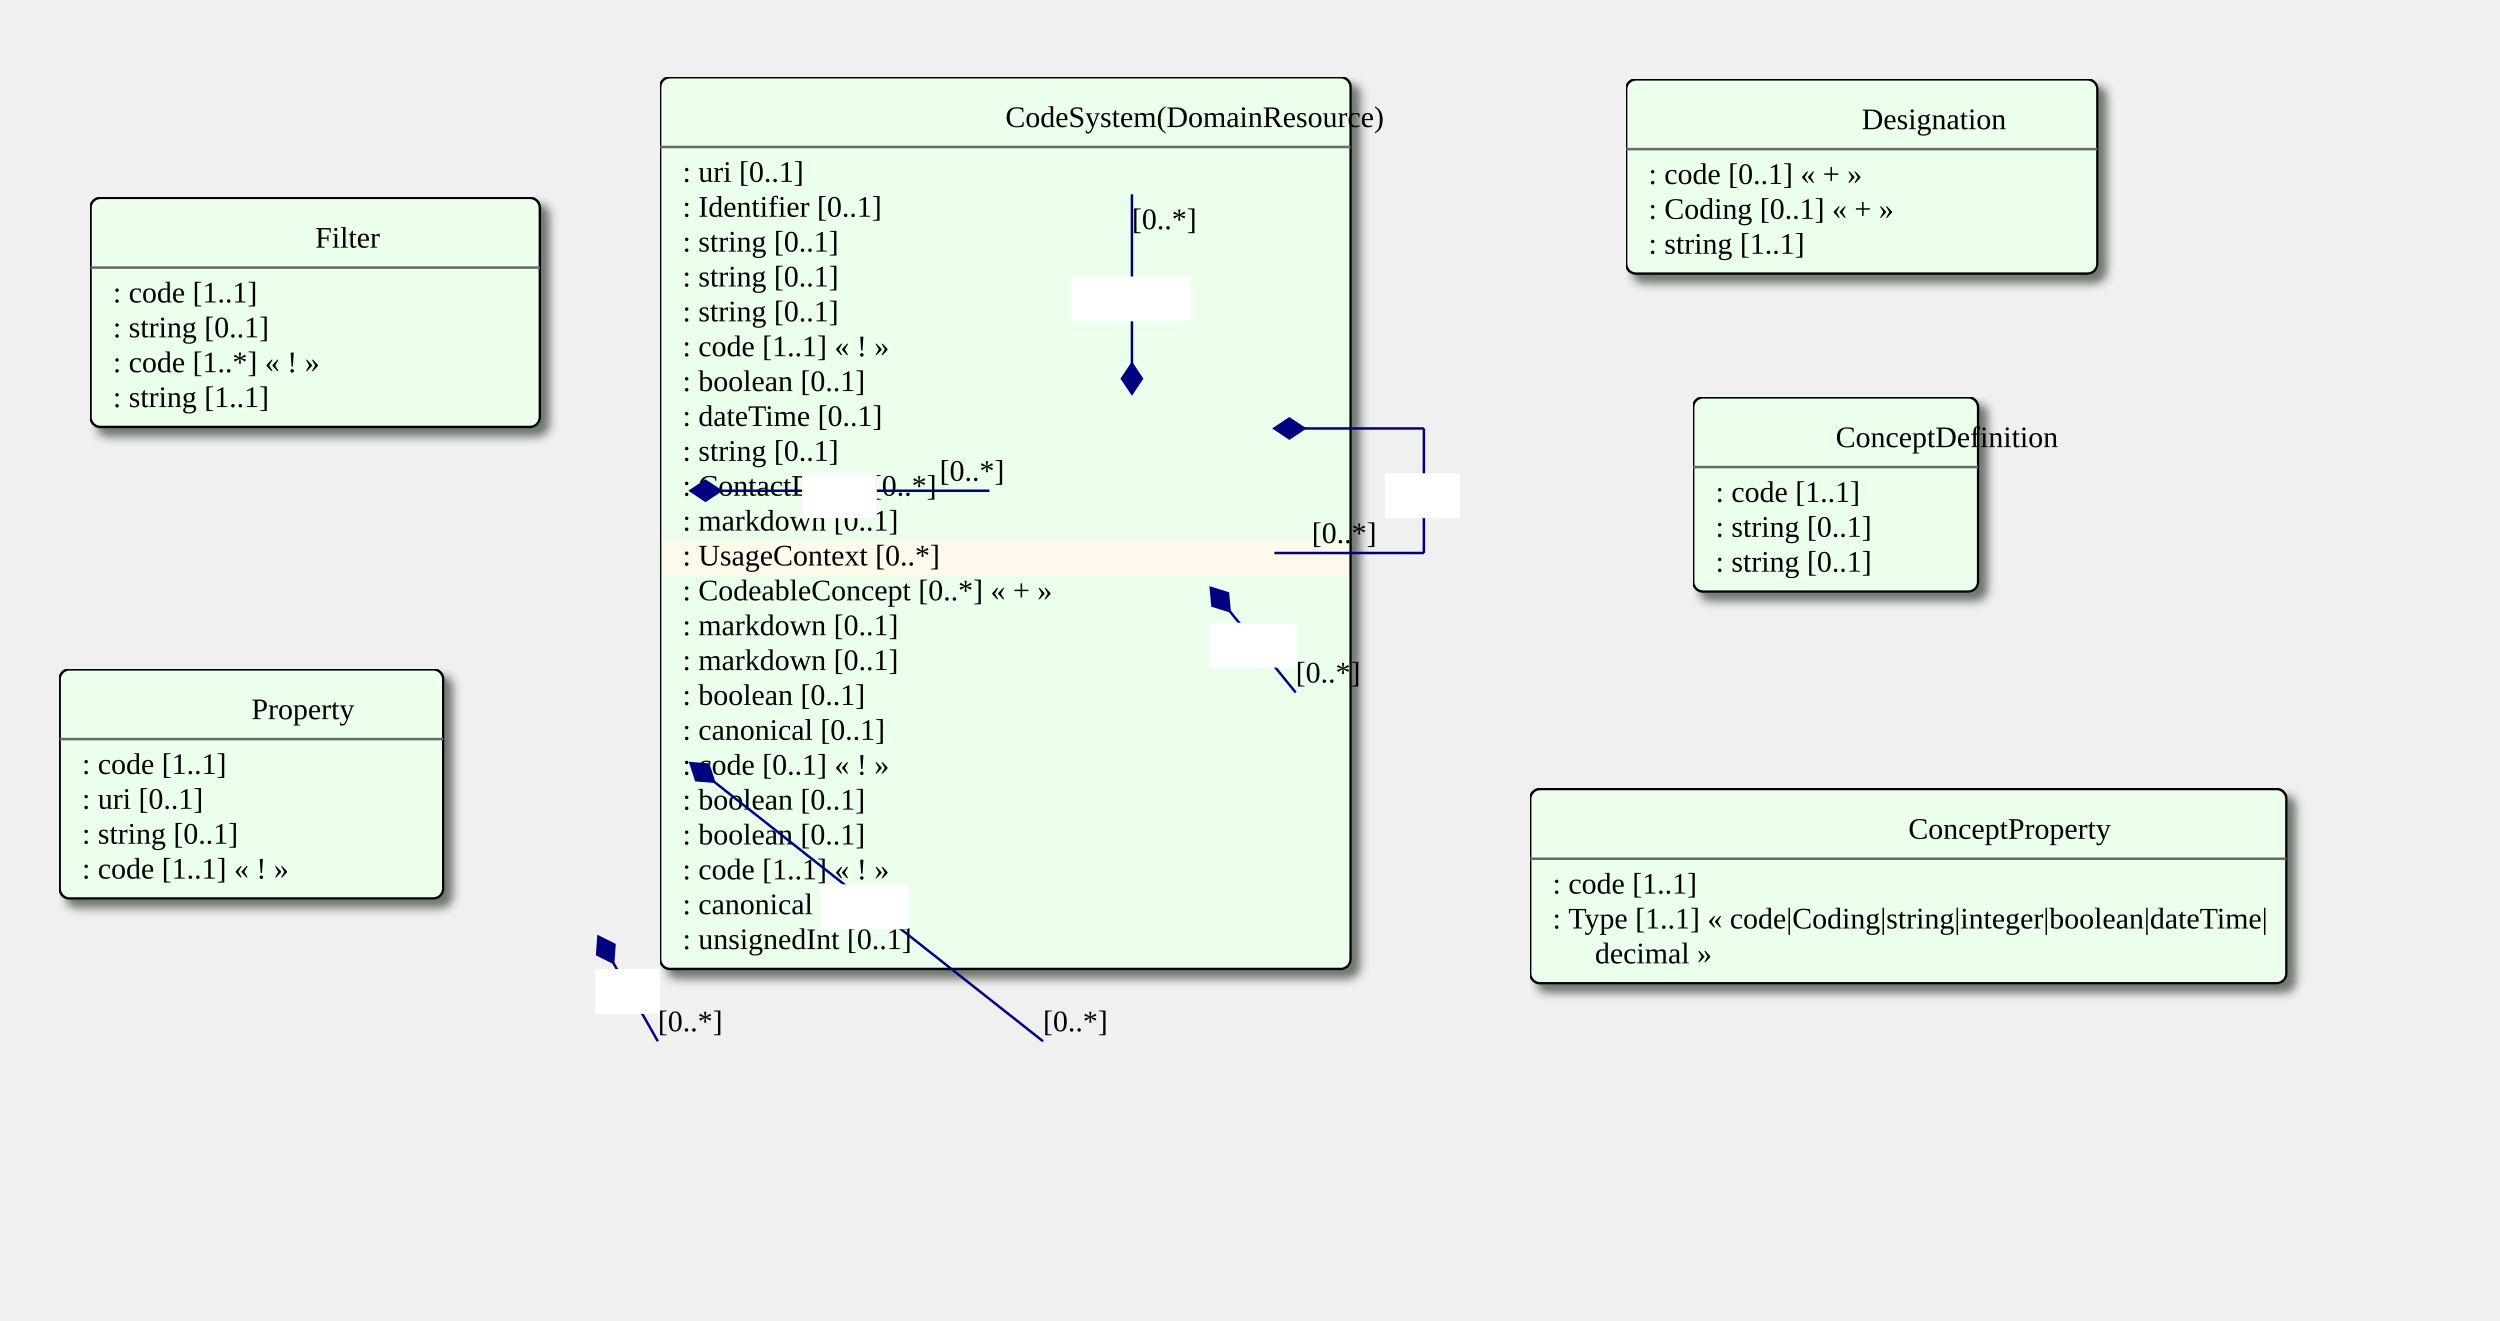
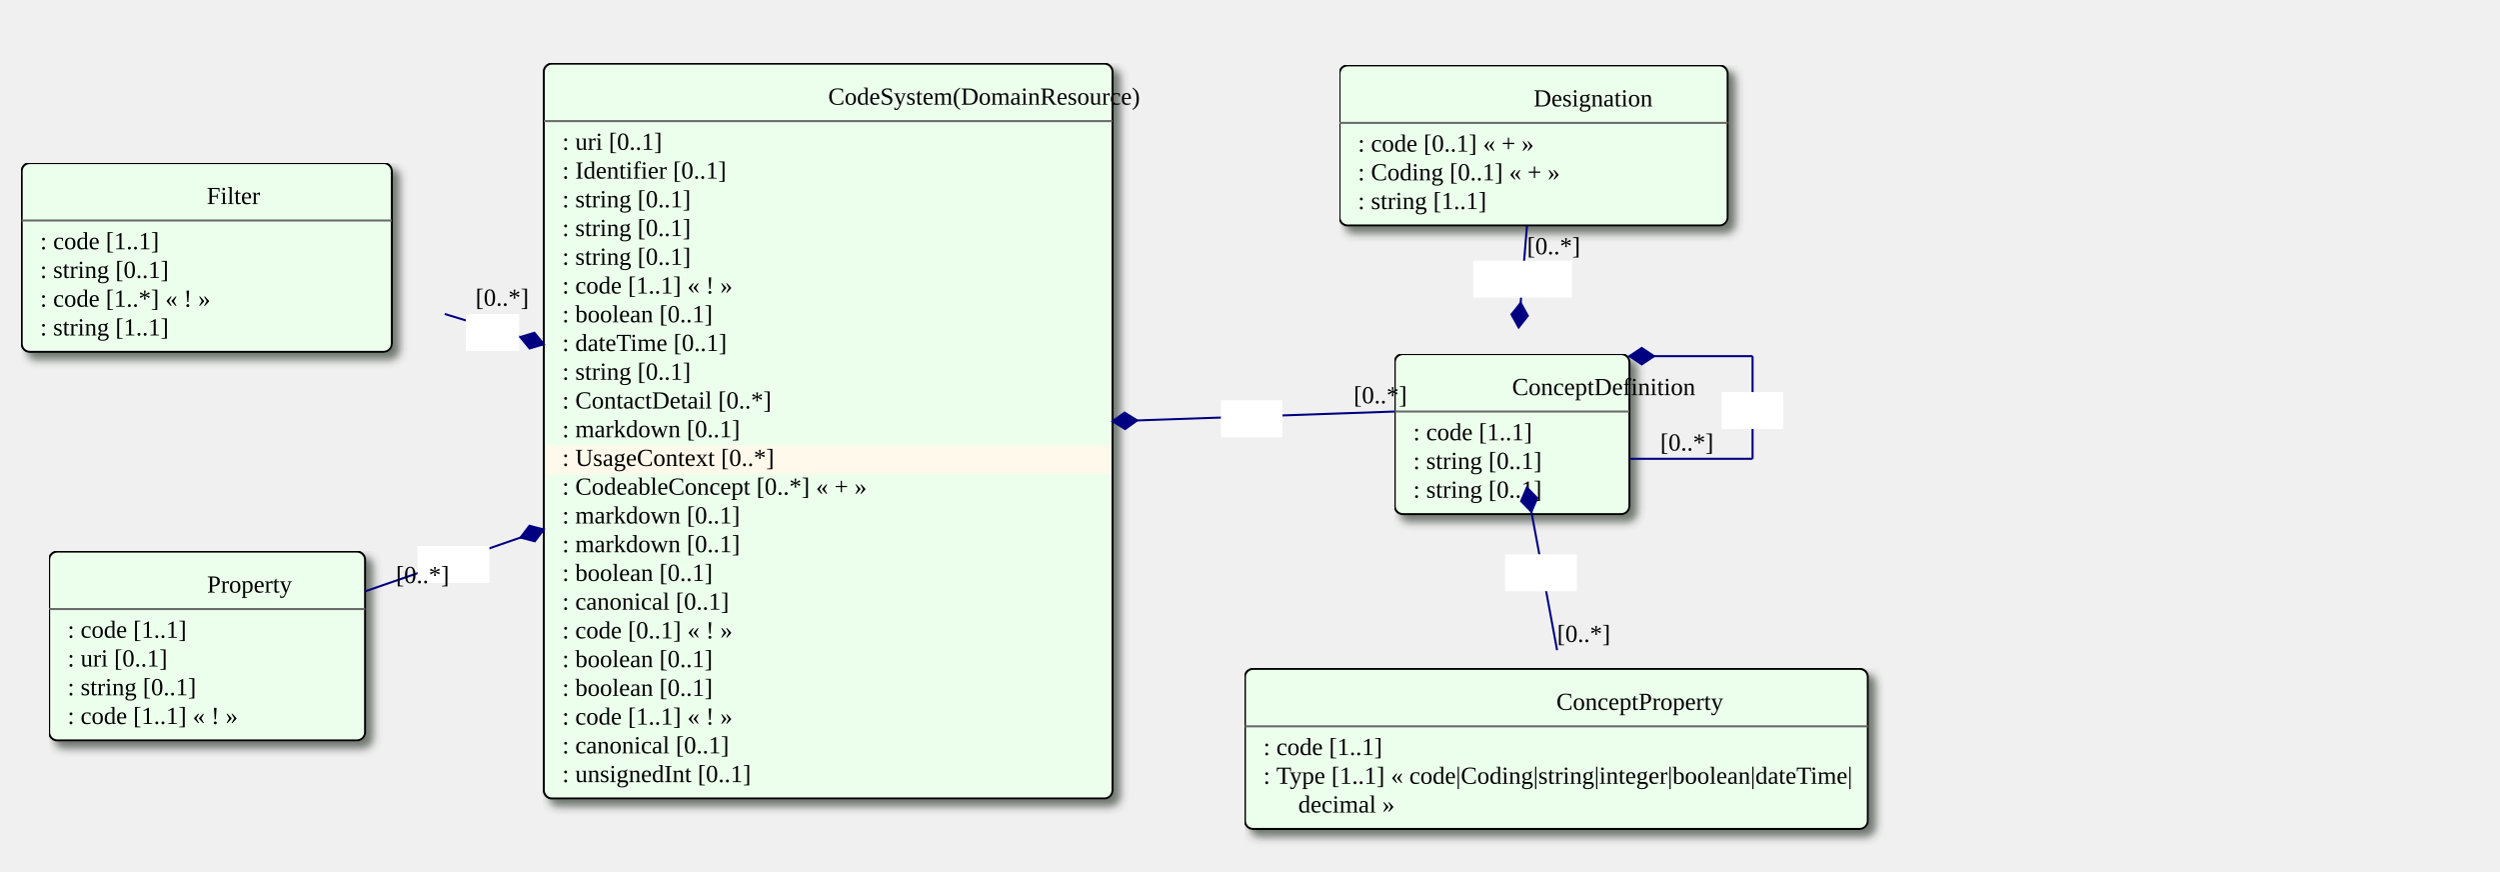
- <svg xmlns="http://www.w3.org/2000/svg" xmlns:xlink="http://www.w3.org/1999/xlink" id="n627" version="1.1" width="1003.6" height="530.0">
+ <svg xmlns="http://www.w3.org/2000/svg" xmlns:xlink="http://www.w3.org/1999/xlink" id="n627" version="1.1" width="1217.87" height="424.731">
  <defs id="defs11">
    <filter id="shadow1" x="0" y="0" width="200%" height="200%">
      <feOffset result="offOut" in="SourceGraphic" dx="3" dy="3" id="feOffset2" />
      <feColorMatrix result="matrixOut" in="offOut" type="matrix" values="0.2 0 0 0 0 0 0.2 0 0 0 0 0 0.2 0 0 0 0 0 1 0" id="feColorMatrix4" />
      <feGaussianBlur result="blurOut" in="matrixOut" stdDeviation="2" id="feGaussianBlur6" />
      <feBlend in="SourceGraphic" in2="blurOut" mode="normal" id="feBlend8" />
    </filter>
  </defs>
-   <g id="n628" transform="translate(265,13)">
-     <rect id="CodeSystem" x="0" y="18" rx="4" ry="4" width="277.2" height="358" style="fill:#ecffec;stroke:#000000;stroke-width:1;filter:url(#shadow1)" />
-     <line id="n629" x1="0" y1="46" x2="277.2" y2="46" style="stroke:#696969;stroke-width:1" />
-     <text id="n630" x="138.6" y="38" class="diagram-class-title  diagram-class-resource" style="fill:#000000">CodeSystem<tspan class="diagram-class-title-link" id="tspan16">(<a xlink:href="domainresource.html" class="diagram-class-reference" id="n631">DomainResource</a>
- 
+   <g id="n628">
+     <rect id="CodeSystem" x="265.0" y="31.0" rx="4" ry="4" width="277.2" height="358.0" filter="url(#shadow1)" style="fill:#ecffec;stroke:black;stroke-width:1" />
+     <line id="n629" x1="265.0" y1="59.0" x2="542.2" y2="59.0" style="stroke:dimgrey;stroke-width:1" />
+     <text id="n630" x="403.6" y="51.0" fill="black" class="diagram-class-title  diagram-class-resource">CodeSystem<tspan class="diagram-class-title-link" id="tspan16"> (<a xlink:href="domainresource.html" class="diagram-class-reference" id="n631">DomainResource</a>
)</tspan>
    </text>
-     <text id="n632" x="6" y="60" class="diagram-class-detail" style="fill:#000000">
+     <text id="n632" x="271.0" y="73.0" fill="black" class="diagram-class-detail">
      <a xlink:href="codesystem-definitions.html#CodeSystem.url" id="n633" />
- 
 : <a xlink:href="datatypes.html#uri" id="n634">uri</a>
- 
-  [0..1]</text>
-     <text id="n638" x="6" y="74" class="diagram-class-detail" style="fill:#000000">
+  [0..1]</text>
+     <text id="n638" x="271.0" y="87.0" fill="black" class="diagram-class-detail">
      <a xlink:href="codesystem-definitions.html#CodeSystem.identifier" id="n639" />
- 
 : <a xlink:href="datatypes.html#Identifier" id="n640">Identifier</a>
- 
-  [0..1]</text>
-     <text id="n644" x="6" y="88" class="diagram-class-detail" style="fill:#000000">
+  [0..1]</text>
+     <text id="n644" x="271.0" y="101.0" fill="black" class="diagram-class-detail">
      <a xlink:href="codesystem-definitions.html#CodeSystem.version" id="n645" />
- 
 : <a xlink:href="datatypes.html#string" id="n646">string</a>
- 
-  [0..1]</text>
-     <text id="n650" x="6" y="102" class="diagram-class-detail" style="fill:#000000">
+  [0..1]</text>
+     <text id="n650" x="271.0" y="115.0" fill="black" class="diagram-class-detail">
      <a xlink:href="codesystem-definitions.html#CodeSystem.name" id="n651" />
- 
 : <a xlink:href="datatypes.html#string" id="n652">string</a>
- 
-  [0..1]</text>
-     <text id="n656" x="6" y="116" class="diagram-class-detail" style="fill:#000000">
+  [0..1]</text>
+     <text id="n656" x="271.0" y="129.0" fill="black" class="diagram-class-detail">
      <a xlink:href="codesystem-definitions.html#CodeSystem.title" id="n657" />
- 
 : <a xlink:href="datatypes.html#string" id="n658">string</a>
- 
-  [0..1]</text>
-     <text id="n662" x="6" y="130" class="diagram-class-detail" style="fill:#000000">
+  [0..1]</text>
+     <text id="n662" x="271.0" y="143.0" fill="black" class="diagram-class-detail">
      <a xlink:href="codesystem-definitions.html#CodeSystem.status" id="n663" />
- 
 : <a xlink:href="datatypes.html#code" id="n664">code</a>
- 
 [1..1] « <a xlink:href="valueset-publication-status.html" id="n665" />
- 
- ! »</text>
-     <text id="n672" x="6" y="144" class="diagram-class-detail" style="fill:#000000">
+ ! »</text>
+     <text id="n672" x="271.0" y="157.0" fill="black" class="diagram-class-detail">
      <a xlink:href="codesystem-definitions.html#CodeSystem.experimental" id="n673" />
- 
 : <a xlink:href="datatypes.html#boolean" id="n674">boolean</a>
- 
-  [0..1]</text>
-     <text id="n678" x="6" y="158" class="diagram-class-detail" style="fill:#000000">
+  [0..1]</text>
+     <text id="n678" x="271.0" y="171.0" fill="black" class="diagram-class-detail">
      <a xlink:href="codesystem-definitions.html#CodeSystem.date" id="n679" />
- 
 : <a xlink:href="datatypes.html#dateTime" id="n680">dateTime</a>
- 
-  [0..1]</text>
-     <text id="n684" x="6" y="172" class="diagram-class-detail" style="fill:#000000">
+  [0..1]</text>
+     <text id="n684" x="271.0" y="185.0" fill="black" class="diagram-class-detail">
      <a xlink:href="codesystem-definitions.html#CodeSystem.publisher" id="n685" />
- 
 : <a xlink:href="datatypes.html#string" id="n686">string</a>
- 
-  [0..1]</text>
-     <text id="n690" x="6" y="186" class="diagram-class-detail" style="fill:#000000">
+  [0..1]</text>
+     <text id="n690" x="271.0" y="199.0" fill="black" class="diagram-class-detail">
      <a xlink:href="codesystem-definitions.html#CodeSystem.contact" id="n691" />
- 
 : <a xlink:href="metadatatypes.html#ContactDetail" id="n692">ContactDetail</a>
- 
 [0..*]</text>
-     <text id="n696" x="6" y="200" class="diagram-class-detail" style="fill:#000000">
+     <text id="n696" x="271.0" y="213.0" fill="black" class="diagram-class-detail">
      <a xlink:href="codesystem-definitions.html#CodeSystem.description" id="n697" />
- 
 : <a xlink:href="datatypes.html#markdown" id="n698">markdown</a>
- 
-  [0..1]</text>
-     <rect id="n702" x="1" y="204" width="275.2" height="14" style="fill:#fff9ec;stroke:#000000;stroke-width:0" />
-     <text id="n703" x="6" y="214" class="diagram-class-detail" style="fill:#000000">
+  [0..1]</text>
+     <rect id="n702" x="266.0" y="217.0" width="275.2" height="14.0" style="fill:#fff9ec;stroke:black;stroke-width:0" />
+     <text id="n703" x="271.0" y="227.0" fill="black" class="diagram-class-detail">
      <a xlink:href="codesystem-definitions.html#CodeSystem.useContext" id="n704" />
- 
 : <a xlink:href="metadatatypes.html#UsageContext" id="n705">UsageContext</a>
- 
 [0..*]</text>
-     <text id="n710" x="6" y="228" class="diagram-class-detail" style="fill:#000000">
+     <text id="n710" x="271.0" y="241.0" fill="black" class="diagram-class-detail">
      <a xlink:href="codesystem-definitions.html#CodeSystem.jurisdiction" id="n711" />
- 
 : <a xlink:href="datatypes.html#CodeableConcept" id="n712">CodeableConcept</a>
- 
 [0..*] « <a xlink:href="valueset-jurisdiction.html" id="n713" />
- 
+ »</text>
-     <text id="n720" x="6" y="242" class="diagram-class-detail" style="fill:#000000">
+     <text id="n720" x="271.0" y="255.0" fill="black" class="diagram-class-detail">
      <a xlink:href="codesystem-definitions.html#CodeSystem.purpose" id="n721" />
- 
 : <a xlink:href="datatypes.html#markdown" id="n722">markdown</a>
- 
-  [0..1]</text>
-     <text id="n726" x="6" y="256" class="diagram-class-detail" style="fill:#000000">
+  [0..1]</text>
+     <text id="n726" x="271.0" y="269.0" fill="black" class="diagram-class-detail">
      <a xlink:href="codesystem-definitions.html#CodeSystem.copyright" id="n727" />
- 
 : <a xlink:href="datatypes.html#markdown" id="n728">markdown</a>
- 
-  [0..1]</text>
-     <text id="n732" x="6" y="270" class="diagram-class-detail" style="fill:#000000">
+  [0..1]</text>
+     <text id="n732" x="271.0" y="283.0" fill="black" class="diagram-class-detail">
      <a xlink:href="codesystem-definitions.html#CodeSystem.caseSensitive" id="n733" />
- 
 : <a xlink:href="datatypes.html#boolean" id="n734">boolean</a>
- 
-  [0..1]</text>
-     <text id="n738" x="6" y="284" class="diagram-class-detail" style="fill:#000000">
+  [0..1]</text>
+     <text id="n738" x="271.0" y="297.0" fill="black" class="diagram-class-detail">
      <a xlink:href="codesystem-definitions.html#CodeSystem.valueSet" id="n739" />
- 
 : <a xlink:href="datatypes.html#canonical" id="n740">canonical</a>
- 
-  [0..1]</text>
-     <text id="n744" x="6" y="298" class="diagram-class-detail" style="fill:#000000">
+  [0..1]</text>
+     <text id="n744" x="271.0" y="311.0" fill="black" class="diagram-class-detail">
      <a xlink:href="codesystem-definitions.html#CodeSystem.hierarchyMeaning" id="n745" />
- 
 : <a xlink:href="datatypes.html#code" id="n746">code</a>
- 
 [0..1] « <a xlink:href="valueset-codesystem-hierarchy-meaning.html" id="n747" />
- 
- ! »</text>
-     <text id="n754" x="6" y="312" class="diagram-class-detail" style="fill:#000000">
+ ! »</text>
+     <text id="n754" x="271.0" y="325.0" fill="black" class="diagram-class-detail">
      <a xlink:href="codesystem-definitions.html#CodeSystem.compositional" id="n755" />
- 
 : <a xlink:href="datatypes.html#boolean" id="n756">boolean</a>
- 
-  [0..1]</text>
-     <text id="n760" x="6" y="326" class="diagram-class-detail" style="fill:#000000">
+  [0..1]</text>
+     <text id="n760" x="271.0" y="339.0" fill="black" class="diagram-class-detail">
      <a xlink:href="codesystem-definitions.html#CodeSystem.versionNeeded" id="n761" />
- 
 : <a xlink:href="datatypes.html#boolean" id="n762">boolean</a>
- 
-  [0..1]</text>
-     <text id="n766" x="6" y="340" class="diagram-class-detail" style="fill:#000000">
+  [0..1]</text>
+     <text id="n766" x="271.0" y="353.0" fill="black" class="diagram-class-detail">
      <a xlink:href="codesystem-definitions.html#CodeSystem.content" id="n767" />
- 
 : <a xlink:href="datatypes.html#code" id="n768">code</a>
- 
 [1..1] « <a xlink:href="valueset-codesystem-content-mode.html" id="n769" />
- 
- ! »</text>
-     <text id="n776" x="6" y="354" class="diagram-class-detail" style="fill:#000000">
+ ! »</text>
+     <text id="n776" x="271.0" y="367.0" fill="black" class="diagram-class-detail">
      <a xlink:href="codesystem-definitions.html#CodeSystem.supplements" id="n777" />
- 
 : <a xlink:href="datatypes.html#canonical" id="n778">canonical</a>
- 
-  [0..1]</text>
-     <text id="n782" x="6" y="368" class="diagram-class-detail" style="fill:#000000">
+  [0..1]</text>
+     <text id="n782" x="271.0" y="381.0" fill="black" class="diagram-class-detail">
      <a xlink:href="codesystem-definitions.html#CodeSystem.count" id="n783" />
- 
 : <a xlink:href="datatypes.html#unsignedInt" id="n784">unsignedInt</a>
- 
-  [0..1]</text>
-   </g>
-   <g id="n788" transform="translate(-163.6698,-338.5841)">
-     <rect id="CodeSystem.filter" x="200" y="418" rx="4" ry="4" width="180.4" height="92" style="fill:#ecffec;stroke:#000000;stroke-width:1;filter:url(#shadow1)" />
-     <line id="n789" x1="200" y1="446" x2="380.4" y2="446" style="stroke:#696969;stroke-width:1" />
-     <text id="n790" x="290.2" y="438" class="diagram-class-title" style="fill:#000000">Filter</text>
-     <text id="n791" x="206" y="460" class="diagram-class-detail" style="fill:#000000">
+  [0..1]</text>
+   </g>
+   <g id="n788" transform="translate(-25.77428)">
+     <rect id="CodeSystem.filter" x="36.33" y="79.416" rx="4" ry="4" width="180.4" height="92" style="fill:#ecffec;stroke:#000000;stroke-width:1;filter:url(#shadow1)" />
+     <line id="n789" x1="36.33" y1="107.416" x2="216.73" y2="107.416" style="stroke:#696969;stroke-width:1" />
+     <text id="n790" x="126.53" y="99.416" class="diagram-class-title" style="fill:#000000">Filter</text>
+     <text id="n791" x="42.33" y="121.416" class="diagram-class-detail" style="fill:#000000">
      <a xlink:href="codesystem-definitions.html#CodeSystem.filter.code" id="n792" />
 : <a xlink:href="datatypes.html#code" id="n793">code</a>
 [1..1]</text>
-     <text id="n797" x="206" y="474" class="diagram-class-detail" style="fill:#000000">
+     <text id="n797" x="42.33" y="135.416" class="diagram-class-detail" style="fill:#000000">
      <a xlink:href="codesystem-definitions.html#CodeSystem.filter.description" id="n798" />
 : <a xlink:href="datatypes.html#string" id="n799">string</a>
 [0..1]</text>
-     <text id="n803" x="206" y="488" class="diagram-class-detail" style="fill:#000000">
+     <text id="n803" x="42.33" y="149.416" class="diagram-class-detail" style="fill:#000000">
      <a xlink:href="codesystem-definitions.html#CodeSystem.filter.operator" id="n804" />
 : <a xlink:href="datatypes.html#code" id="n805">code</a>
 [1..*] « <a xlink:href="valueset-filter-operator.html" id="n806" />
! »</text>
-     <text id="n813" x="206" y="502" class="diagram-class-detail" style="fill:#000000">
+     <text id="n813" x="42.33" y="163.416" class="diagram-class-detail" style="fill:#000000">
      <a xlink:href="codesystem-definitions.html#CodeSystem.filter.value" id="n814" />
 : <a xlink:href="datatypes.html#string" id="n815">string</a>
 [1..1]</text>
  </g>
-   <g id="n819" transform="translate(-376.0658,-149.3019)">
-     <rect id="CodeSystem.property" x="400" y="418" rx="4" ry="4" width="154" height="92" style="fill:#ecffec;stroke:#000000;stroke-width:1;filter:url(#shadow1)" />
-     <line id="n820" x1="400" y1="446" x2="554" y2="446" style="stroke:#696969;stroke-width:1" />
-     <text id="n821" x="477" y="438" class="diagram-class-title" style="fill:#000000">Property</text>
-     <text id="n822" x="406" y="460" class="diagram-class-detail" style="fill:#000000">
+   <g id="n819">
+     <rect id="CodeSystem.property" x="23.934" y="268.698" rx="4" ry="4" width="154.0" height="92.0" filter="url(#shadow1)" style="fill:#ecffec;stroke:black;stroke-width:1" />
+     <line id="n820" x1="23.934" y1="296.698" x2="177.934" y2="296.698" style="stroke:dimgrey;stroke-width:1" />
+     <text id="n821" x="100.934" y="288.698" fill="black" class="diagram-class-title">Property</text>
+     <text id="n822" x="29.934" y="310.698" fill="black" class="diagram-class-detail">
      <a xlink:href="codesystem-definitions.html#CodeSystem.property.code" id="n823" />
- 
 : <a xlink:href="datatypes.html#code" id="n824">code</a>
- 
-  [1..1]</text>
-     <text id="n828" x="406" y="474" class="diagram-class-detail" style="fill:#000000">
+  [1..1]</text>
+     <text id="n828" x="29.934" y="324.698" fill="black" class="diagram-class-detail">
      <a xlink:href="codesystem-definitions.html#CodeSystem.property.uri" id="n829" />
- 
 : <a xlink:href="datatypes.html#uri" id="n830">uri</a>
- 
-  [0..1]</text>
-     <text id="n834" x="406" y="488" class="diagram-class-detail" style="fill:#000000">
+  [0..1]</text>
+     <text id="n834" x="29.934" y="338.698" fill="black" class="diagram-class-detail">
      <a xlink:href="codesystem-definitions.html#CodeSystem.property.description" id="n835" />
- 
 : <a xlink:href="datatypes.html#string" id="n836">string</a>
- 
-  [0..1]</text>
-     <text id="n840" x="406" y="502" class="diagram-class-detail" style="fill:#000000">
+  [0..1]</text>
+     <text id="n840" x="29.934" y="352.698" fill="black" class="diagram-class-detail">
      <a xlink:href="codesystem-definitions.html#CodeSystem.property.type" id="n841" />
- 
 : <a xlink:href="datatypes.html#code" id="n842">code</a>
- 
 [1..1] « <a xlink:href="valueset-concept-property-type.html" id="n843" />
- 
- ! »</text>
-   </g>
-   <g id="n850" transform="translate(282.5041,1.501224)">
-     <rect id="CodeSystem.concept" x="397.2" y="158" rx="4" ry="4" width="114.4" height="78" style="fill:#ecffec;stroke:#000000;stroke-width:1;filter:url(#shadow1)" />
-     <line id="n851" x1="397.2" y1="186" x2="511.6" y2="186" style="stroke:#696969;stroke-width:1" />
-     <text id="n852" x="454.4" y="178" class="diagram-class-title" style="fill:#000000">ConceptDefinition</text>
-     <text id="n853" x="403.2" y="200" class="diagram-class-detail" style="fill:#000000">
+ ! »</text>
+   </g>
+   <g id="n850" transform="translate(0,12.97337)">
+     <rect id="CodeSystem.concept" x="679.704" y="159.501" rx="4" ry="4" width="114.4" height="78" style="fill:#ecffec;stroke:#000000;stroke-width:1;filter:url(#shadow1)" />
+     <line id="n851" x1="679.704" y1="187.501" x2="794.104" y2="187.501" style="stroke:#696969;stroke-width:1" />
+     <text id="n852" x="736.904" y="179.501" class="diagram-class-title" style="fill:#000000">ConceptDefinition</text>
+     <text id="n853" x="685.704" y="201.501" class="diagram-class-detail" style="fill:#000000">
      <a xlink:href="codesystem-definitions.html#CodeSystem.concept.code" id="n854" />
- 
 : <a xlink:href="datatypes.html#code" id="n855">code</a>
- 
-  [1..1]</text>
-     <text id="n859" x="403.2" y="214" class="diagram-class-detail" style="fill:#000000">
+  [1..1]</text>
+     <text id="n859" x="685.704" y="215.501" class="diagram-class-detail" style="fill:#000000">
      <a xlink:href="codesystem-definitions.html#CodeSystem.concept.display" id="n860" />
- 
 : <a xlink:href="datatypes.html#string" id="n861">string</a>
- 
-  [0..1]</text>
-     <text id="n865" x="403.2" y="228" class="diagram-class-detail" style="fill:#000000">
+  [0..1]</text>
+     <text id="n865" x="685.704" y="229.501" class="diagram-class-detail" style="fill:#000000">
      <a xlink:href="codesystem-definitions.html#CodeSystem.concept.definition" id="n866" />
- 
 : <a xlink:href="datatypes.html#string" id="n867">string</a>
- 
-  [0..1]</text>
-   </g>
-   <g id="n871" transform="translate(292.9815,31.85939)">
-     <rect id="CodeSystem.concept.designation" x="359.8" y="0" rx="4" ry="4" width="189.2" height="78" style="fill:#ecffec;stroke:#000000;stroke-width:1;filter:url(#shadow1)" />
-     <line id="n872" x1="359.8" y1="28" x2="549" y2="28" style="stroke:#696969;stroke-width:1" />
-     <text id="n873" x="454.4" y="20" class="diagram-class-title" style="fill:#000000">Designation</text>
-     <text id="n874" x="365.8" y="42" class="diagram-class-detail" style="fill:#000000">
+  [0..1]</text>
+   </g>
+   <g id="n871">
+     <rect id="CodeSystem.concept.designation" x="652.781" y="31.859" rx="4" ry="4" width="189.2" height="78.0" filter="url(#shadow1)" style="fill:#ecffec;stroke:black;stroke-width:1" />
+     <line id="n872" x1="652.781" y1="59.859" x2="841.981" y2="59.859" style="stroke:dimgrey;stroke-width:1" />
+     <text id="n873" x="747.381" y="51.859" fill="black" class="diagram-class-title">Designation</text>
+     <text id="n874" x="658.781" y="73.859" fill="black" class="diagram-class-detail">
      <a xlink:href="codesystem-definitions.html#CodeSystem.concept.designation.language" id="n875" />
- 
 : <a xlink:href="datatypes.html#code" id="n876">code</a>
- 
 [0..1] « <a xlink:href="valueset-languages.html" id="n877" />
- 
+ »</text>
-     <text id="n884" x="365.8" y="56" class="diagram-class-detail" style="fill:#000000">
+     <text id="n884" x="658.781" y="87.859" fill="black" class="diagram-class-detail">
      <a xlink:href="codesystem-definitions.html#CodeSystem.concept.designation.use" id="n885" />
- 
 : <a xlink:href="datatypes.html#Coding" id="n886">Coding</a>
- 
 [0..1] « <a xlink:href="valueset-designation-use.html" id="n887" />
- 
+ »</text>
-     <text id="n894" x="365.8" y="70" class="diagram-class-detail" style="fill:#000000">
+     <text id="n894" x="658.781" y="101.859" fill="black" class="diagram-class-detail">
      <a xlink:href="codesystem-definitions.html#CodeSystem.concept.designation.value" id="n895" />
- 
 : <a xlink:href="datatypes.html#string" id="n896">string</a>
- 
-  [1..1]</text>
-   </g>
-   <g id="n900" transform="translate(214.27,38.73103)">
-     <rect id="CodeSystem.concept.property" x="400" y="278" rx="4" ry="4" width="303.6" height="78" style="fill:#ecffec;stroke:#000000;stroke-width:1;filter:url(#shadow1)" />
-     <line id="n901" x1="400" y1="306" x2="703.6" y2="306" style="stroke:#696969;stroke-width:1" />
-     <text id="n902" x="551.8" y="298" class="diagram-class-title" style="fill:#000000">ConceptProperty</text>
-     <text id="n903" x="406" y="320" class="diagram-class-detail" style="fill:#000000">
+  [1..1]</text>
+   </g>
+   <g id="n900" transform="translate(-7.58067,9.096804)">
+     <rect id="CodeSystem.concept.property" x="614.27" y="316.731" rx="4" ry="4" width="303.6" height="78" style="fill:#ecffec;stroke:#000000;stroke-width:1;filter:url(#shadow1)" />
+     <line id="n901" x1="614.27" y1="344.731" x2="917.87" y2="344.731" style="stroke:#696969;stroke-width:1" />
+     <text id="n902" x="766.07" y="336.731" class="diagram-class-title" style="fill:#000000">ConceptProperty</text>
+     <text id="n903" x="620.27" y="358.731" class="diagram-class-detail" style="fill:#000000">
      <a xlink:href="codesystem-definitions.html#CodeSystem.concept.property.code" id="n904" />
- 
 : <a xlink:href="datatypes.html#code" id="n905">code</a>
- 
-  [1..1]</text>
-     <text id="n909" x="406" y="334" class="diagram-class-detail" style="fill:#000000">
+  [1..1]</text>
+     <text id="n909" x="620.27" y="372.731" class="diagram-class-detail" style="fill:#000000">
      <a xlink:href="codesystem-definitions.html#CodeSystem.concept.property.value_x_" id="n910" />
- 
 : <a xlink:href="formats.html#umlchoice" id="n911">Type</a>
- 
 [1..1] « <a xlink:href="datatypes.html#code" id="n912">code</a>
- 
|<a xlink:href="datatypes.html#Coding" id="n913">Coding</a>
- 
|<a xlink:href="datatypes.html#string" id="n914">string</a>
- 
|<a xlink:href="datatypes.html#integer" id="n915">integer</a>
- 
|<a xlink:href="datatypes.html#boolean" id="n916">boolean</a>
- 
|<a xlink:href="datatypes.html#dateTime" id="n917">dateTime</a>
- 
|</text>
-     <text id="n918" x="426" y="348" class="diagram-class-detail" style="fill:#000000">
+     <text id="n918" x="640.27" y="386.731" class="diagram-class-detail" style="fill:#000000">
      <a xlink:href="datatypes.html#decimal" id="n919">decimal</a>
- 
 »</text>
  </g>
-   <line id="n931" x1="240.234" y1="376.0" x2="264.082" y2="418" style="stroke:navy;stroke-width:1" />
-   <polygon id="n932" points="240.234,376.0 246.234,380.0 252.234,376.0 246.234,372.0 240.234,376.0" style="fill:navy;stroke:navy;stroke-width:1" transform="rotate(60.41251 240.2345 376.0)" />
-   <rect id="n933" x="239.0" y="389.0" width="26.0" height="18.0" style="fill:white;stroke:black;stroke-width:0" />
-   <text id="n934" x="252.0" y="399.0" fill="black" class="diagram-class-linkage">
+   <line id="n931" x1="265.0" y1="167.688" x2="216.73" y2="152.952" style="stroke:navy;stroke-width:1" />
+   <polygon id="n932" points="265.0,167.688 271.0,171.688 277.0,167.688 271.0,163.688 265.0,167.688" style="fill:navy;stroke:navy;stroke-width:1" transform="rotate(-163.0236 265.0 167.6881)" />
+   <rect id="n933" x="227.0" y="153.0" width="26.0" height="18.0" style="fill:white;stroke:black;stroke-width:0" />
+   <text id="n934" x="240.0" y="163.0" fill="black" class="diagram-class-linkage">
    <a xlink:href="codesystem-definitions.html#CodeSystem.filter" id="n935" />
  </text>
-   <text id="n936" x="264.082" y="414" fill="black" class="diagram-class-linkage">[0..*]</text>
-   <line id="n937" x1="277.2" y1="306.356" x2="418.699" y2="418.0" style="stroke:navy;stroke-width:1" />
-   <polygon id="n938" points="277.2,306.356 283.2,310.356 289.2,306.356 283.2,302.356 277.2,306.356" style="fill:navy;stroke:navy;stroke-width:1" transform="rotate(38.27369 277.2 306.3564)" />
-   <rect id="n939" x="329.5" y="355.0" width="35.0" height="18.0" style="fill:white;stroke:black;stroke-width:0" />
-   <text id="n940" x="347.0" y="365.0" fill="black" class="diagram-class-linkage">
+   <text id="n936" x="231.73" y="148.952" fill="black" class="diagram-class-linkage">[0..*]</text>
+   <line id="n937" x1="265.0" y1="257.945" x2="177.934" y2="288.062" style="stroke:navy;stroke-width:1" />
+   <polygon id="n938" points="265.0,257.945 271.0,261.945 277.0,257.945 271.0,253.945 265.0,257.945" style="fill:navy;stroke:navy;stroke-width:1" transform="rotate(160.9185 265.0 257.9445)" />
+   <rect id="n939" x="203.5" y="266.0" width="35.0" height="18.0" style="fill:white;stroke:black;stroke-width:0" />
+   <text id="n940" x="221.0" y="276.0" fill="black" class="diagram-class-linkage">
    <a xlink:href="codesystem-definitions.html#CodeSystem.property" id="n941" />
  </text>
-   <text id="n942" x="418.699" y="414.0" fill="black" class="diagram-class-linkage">[0..*]</text>
-   <line id="n943" x1="454.4" y1="158.0" x2="454.4" y2="78.0" style="stroke:navy;stroke-width:1" />
-   <polygon id="n944" points="454.4,158.0 460.4,162.0 466.4,158.0 460.4,154.0 454.4,158.0" style="fill:navy;stroke:navy;stroke-width:1" transform="rotate(-90.0 454.4 158.0)" />
-   <rect id="n945" x="430.0" y="111.0" width="48.0" height="18.0" style="fill:white;stroke:black;stroke-width:0" />
-   <text id="n946" x="454.0" y="121.0" fill="black" class="diagram-class-linkage">
+   <text id="n942" x="192.934" y="284.062" fill="black" class="diagram-class-linkage">[0..*]</text>
+   <line id="n943" x1="740.105" y1="159.501" x2="744.18" y2="109.859" style="stroke:navy;stroke-width:1" />
+   <polygon id="n944" points="740.105,159.501 746.105,163.501 752.105,159.501 746.105,155.501 740.105,159.501" style="fill:navy;stroke:navy;stroke-width:1" transform="rotate(-85.30745 740.1054 159.5012)" />
+   <rect id="n945" x="718.0" y="127.0" width="48.0" height="18.0" style="fill:white;stroke:black;stroke-width:0" />
+   <text id="n946" x="742.0" y="137.0" fill="black" class="diagram-class-linkage">
    <a xlink:href="codesystem-definitions.html#CodeSystem.concept.designation" id="n947" />
  </text>
-   <text id="n948" x="454.4" y="92.0" fill="black" class="diagram-class-linkage">[0..*]</text>
-   <line id="n949" x1="486.055" y1="236" x2="520.145" y2="278" style="stroke:navy;stroke-width:1" />
-   <polygon id="n950" points="486.055,236 492.055,240 498.055,236 492.055,232 486.055,236" style="fill:navy;stroke:navy;stroke-width:1" transform="rotate(50.93491 486.055 236)" />
-   <rect id="n951" x="485.5" y="250.0" width="35.0" height="18.0" style="fill:white;stroke:black;stroke-width:0" />
-   <text id="n952" x="503.0" y="260.0" fill="black" class="diagram-class-linkage">
+   <text id="n948" x="744.18" y="123.859" fill="black" class="diagram-class-linkage">[0..*]</text>
+   <line id="n949" x1="744.139" y1="237.501" x2="758.836" y2="316.731" style="stroke:navy;stroke-width:1" />
+   <polygon id="n950" points="744.139,237.501 750.139,241.501 756.139,237.501 750.139,233.501 744.139,237.501" style="fill:navy;stroke:navy;stroke-width:1" transform="rotate(79.49115 744.1386 237.5012)" />
+   <rect id="n951" x="733.5" y="270.0" width="35.0" height="18.0" style="fill:white;stroke:black;stroke-width:0" />
+   <text id="n952" x="751.0" y="280.0" fill="black" class="diagram-class-linkage">
    <a xlink:href="codesystem-definitions.html#CodeSystem.concept.property" id="n953" />
  </text>
-   <text id="n954" x="520.145" y="274" fill="black" class="diagram-class-linkage">[0..*]</text>
-   <line id="n955" x1="511.6" y1="172.0" x2="571.6" y2="172.0" style="stroke:navy;stroke-width:1" />
-   <line id="n956" x1="571.6" y1="172.0" x2="571.6" y2="222.0" style="stroke:navy;stroke-width:1" />
-   <line id="n957" x1="571.6" y1="222.0" x2="511.6" y2="222.0" style="stroke:navy;stroke-width:1" />
-   <polygon id="n958" points="511.6,172.0 517.6,176.0 523.6,172.0 517.6,168.0 511.6,172.0" style="fill:navy;stroke:navy;stroke-width:1" transform="rotate(0.0 511.6 172.0)" />
-   <rect id="n959" x="556.0" y="190.0" width="30.0" height="18.0" style="fill:white;stroke:black;stroke-width:0" />
-   <text id="n960" x="571.0" y="200.0" fill="black" class="diagram-class-linkage">
+   <text id="n954" x="758.836" y="312.731" fill="black" class="diagram-class-linkage">[0..*]</text>
+   <line id="n955" x1="794.104" y1="173.501" x2="854.104" y2="173.501" style="stroke:navy;stroke-width:1" />
+   <line id="n956" x1="854.104" y1="173.501" x2="854.104" y2="223.501" style="stroke:navy;stroke-width:1" />
+   <line id="n957" x1="854.104" y1="223.501" x2="794.104" y2="223.501" style="stroke:navy;stroke-width:1" />
+   <polygon id="n958" points="794.104,173.501 800.104,177.501 806.104,173.501 800.104,169.501 794.104,173.501" style="fill:navy;stroke:navy;stroke-width:1" transform="rotate(0.0 794.1041 173.5012)" />
+   <rect id="n959" x="839.0" y="191.0" width="30.0" height="18.0" style="fill:white;stroke:black;stroke-width:0" />
+   <text id="n960" x="854.0" y="201.0" fill="black" class="diagram-class-linkage">
    <a xlink:href="codesystem-definitions.html#CodeSystem.concept.concept" id="n961" />
  </text>
-   <text id="n962" x="526.6" y="218.0" fill="black" class="diagram-class-linkage">[0..*]</text>
-   <line id="n963" x1="277.2" y1="197.0" x2="397.2" y2="197.0" style="stroke:navy;stroke-width:1" />
-   <polygon id="n964" points="277.2,197.0 283.2,201.0 289.2,197.0 283.2,193.0 277.2,197.0" style="fill:navy;stroke:navy;stroke-width:1" transform="rotate(0.0 277.2 197.0)" />
-   <rect id="n965" x="322.0" y="190.0" width="30.0" height="18.0" style="fill:white;stroke:black;stroke-width:0" />
-   <text id="n966" x="337.0" y="200.0" fill="black" class="diagram-class-linkage">
+   <text id="n962" x="809.104" y="219.501" fill="black" class="diagram-class-linkage">[0..*]</text>
+   <line id="n963" x1="542.2" y1="205.218" x2="679.704" y2="200.475" style="stroke:navy;stroke-width:1" />
+   <polygon id="n964" points="542.2,205.218 548.2,209.218 554.2,205.218 548.2,201.218 542.2,205.218" style="fill:navy;stroke:navy;stroke-width:1" transform="rotate(-1.975884 542.2 205.2184)" />
+   <rect id="n965" x="595.0" y="195.0" width="30.0" height="18.0" style="fill:white;stroke:black;stroke-width:0" />
+   <text id="n966" x="610.0" y="205.0" fill="black" class="diagram-class-linkage">
    <a xlink:href="codesystem-definitions.html#CodeSystem.concept" id="n967" />
  </text>
-   <text id="n968" x="377.2" y="193.0" fill="black" class="diagram-class-linkage">[0..*]</text>
+   <text id="n968" x="659.704" y="196.475" fill="black" class="diagram-class-linkage">[0..*]</text>
</svg>
